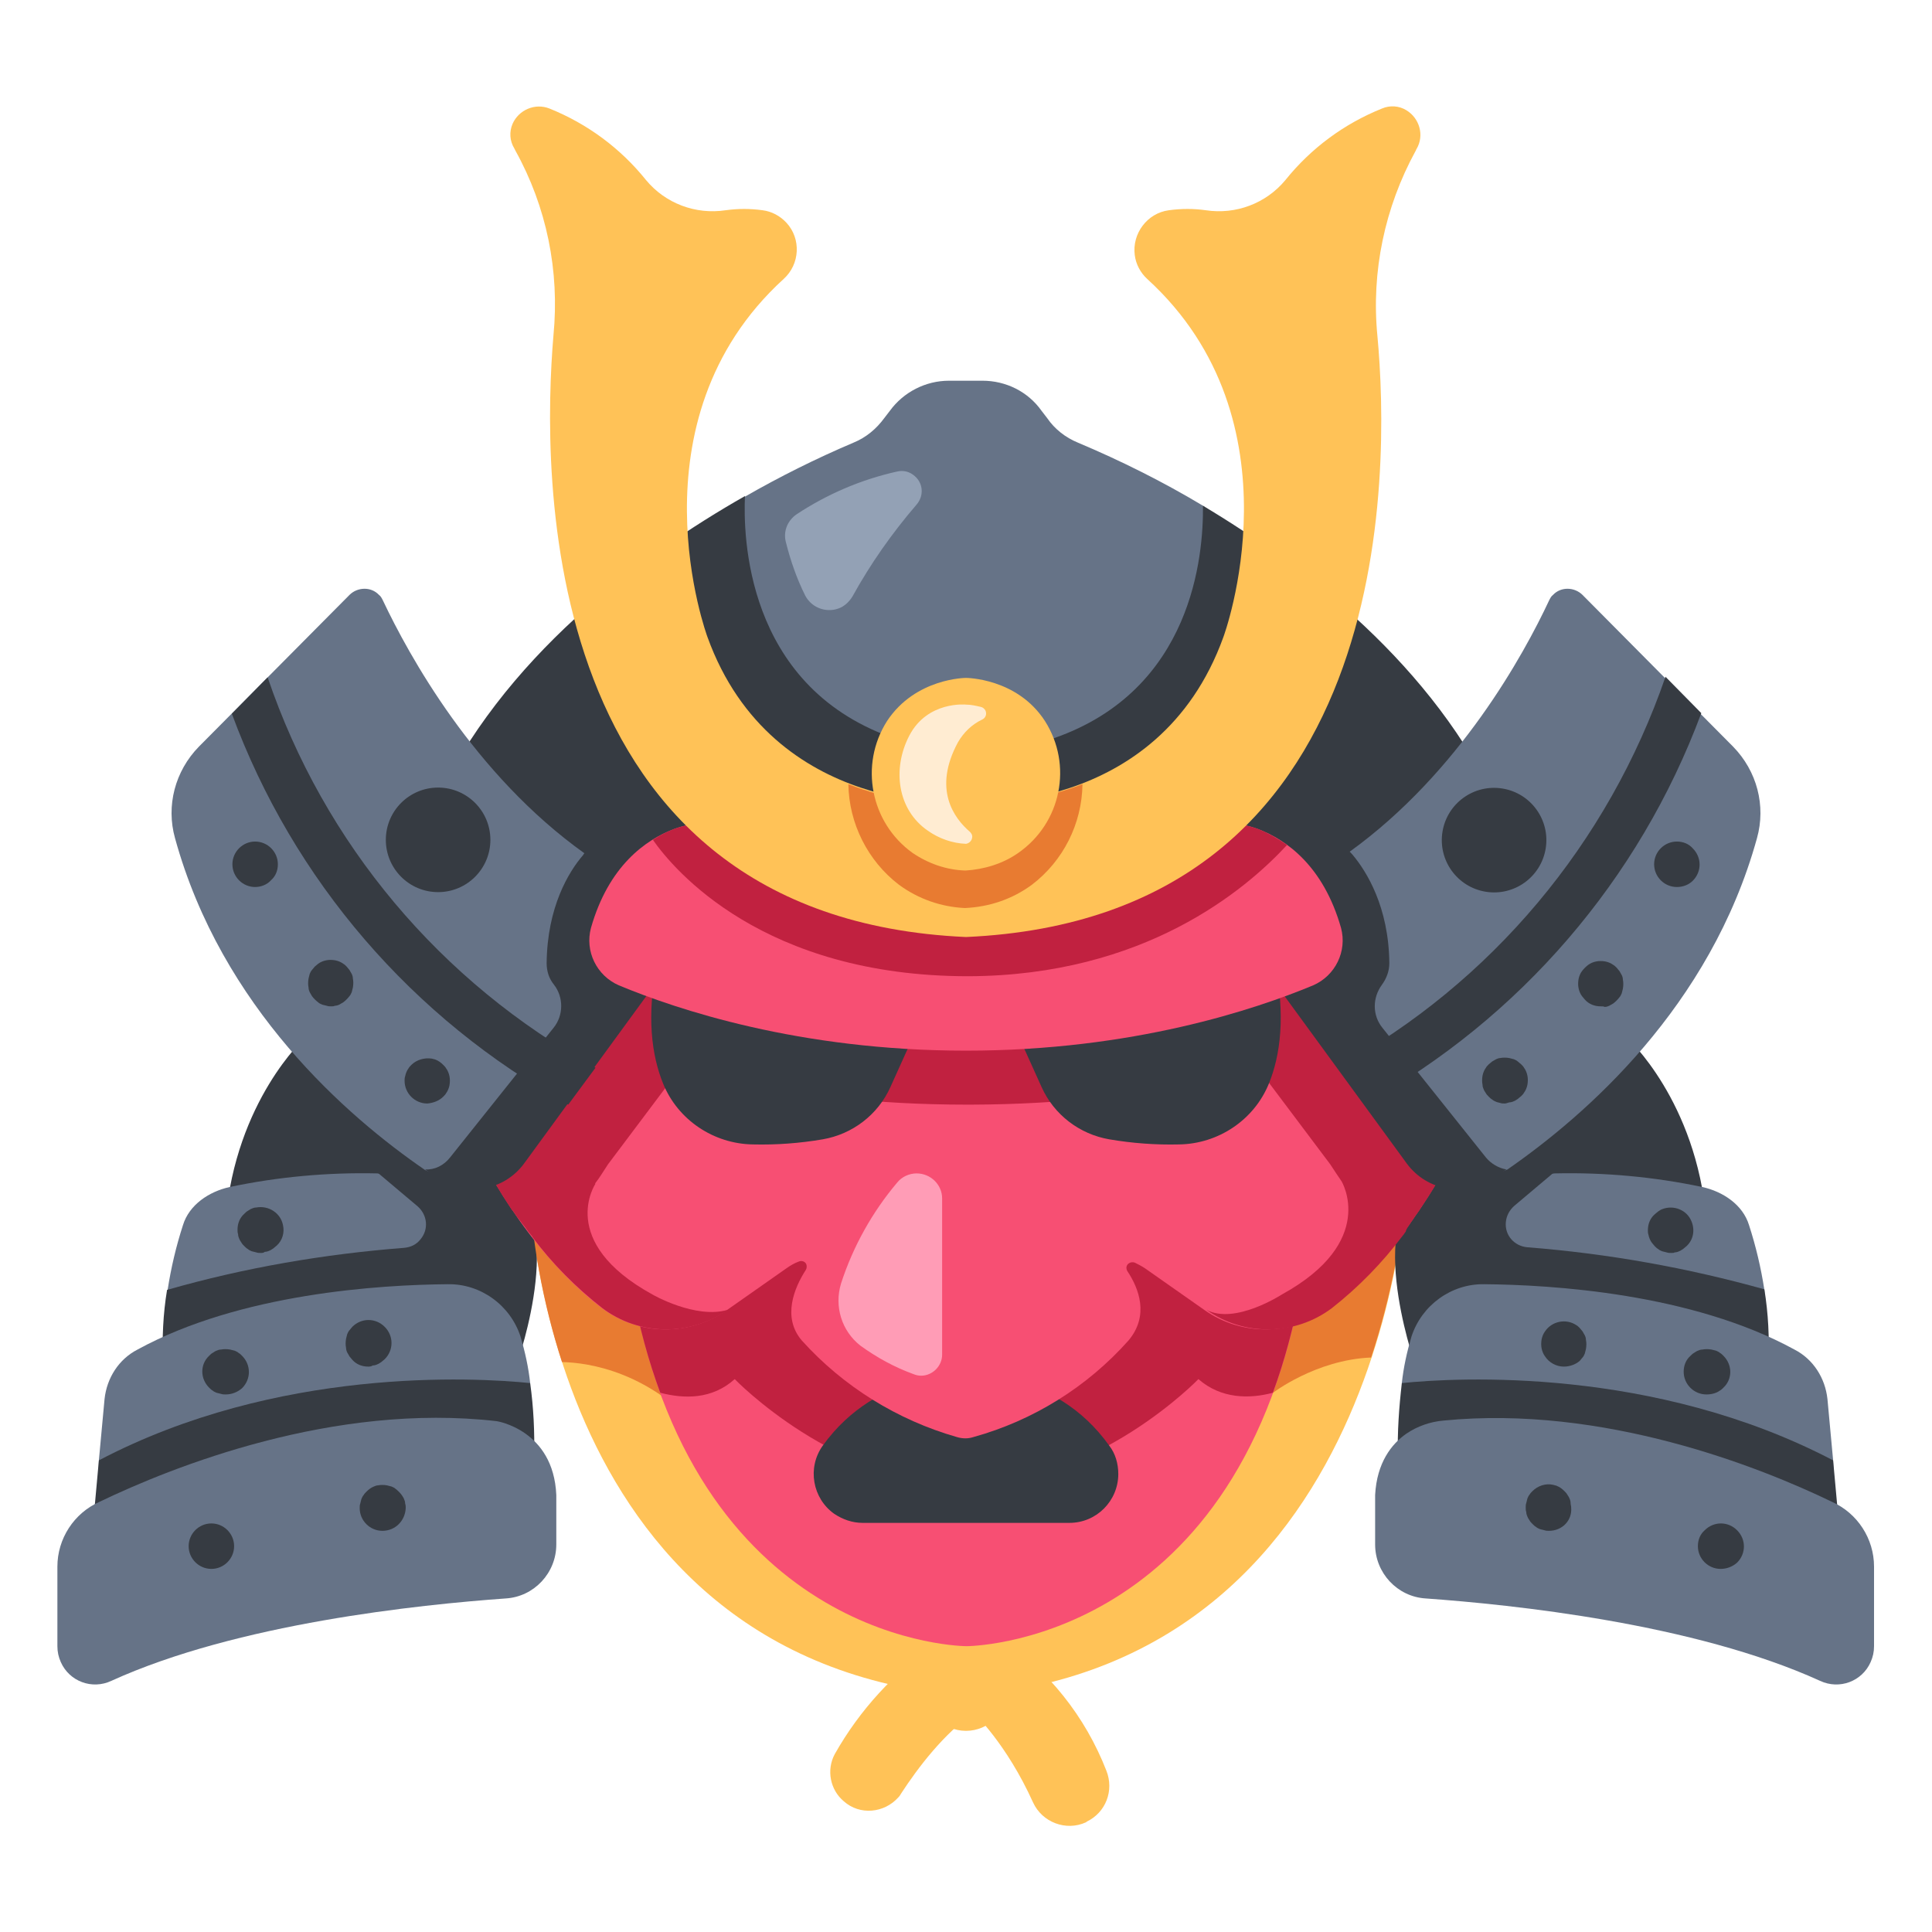
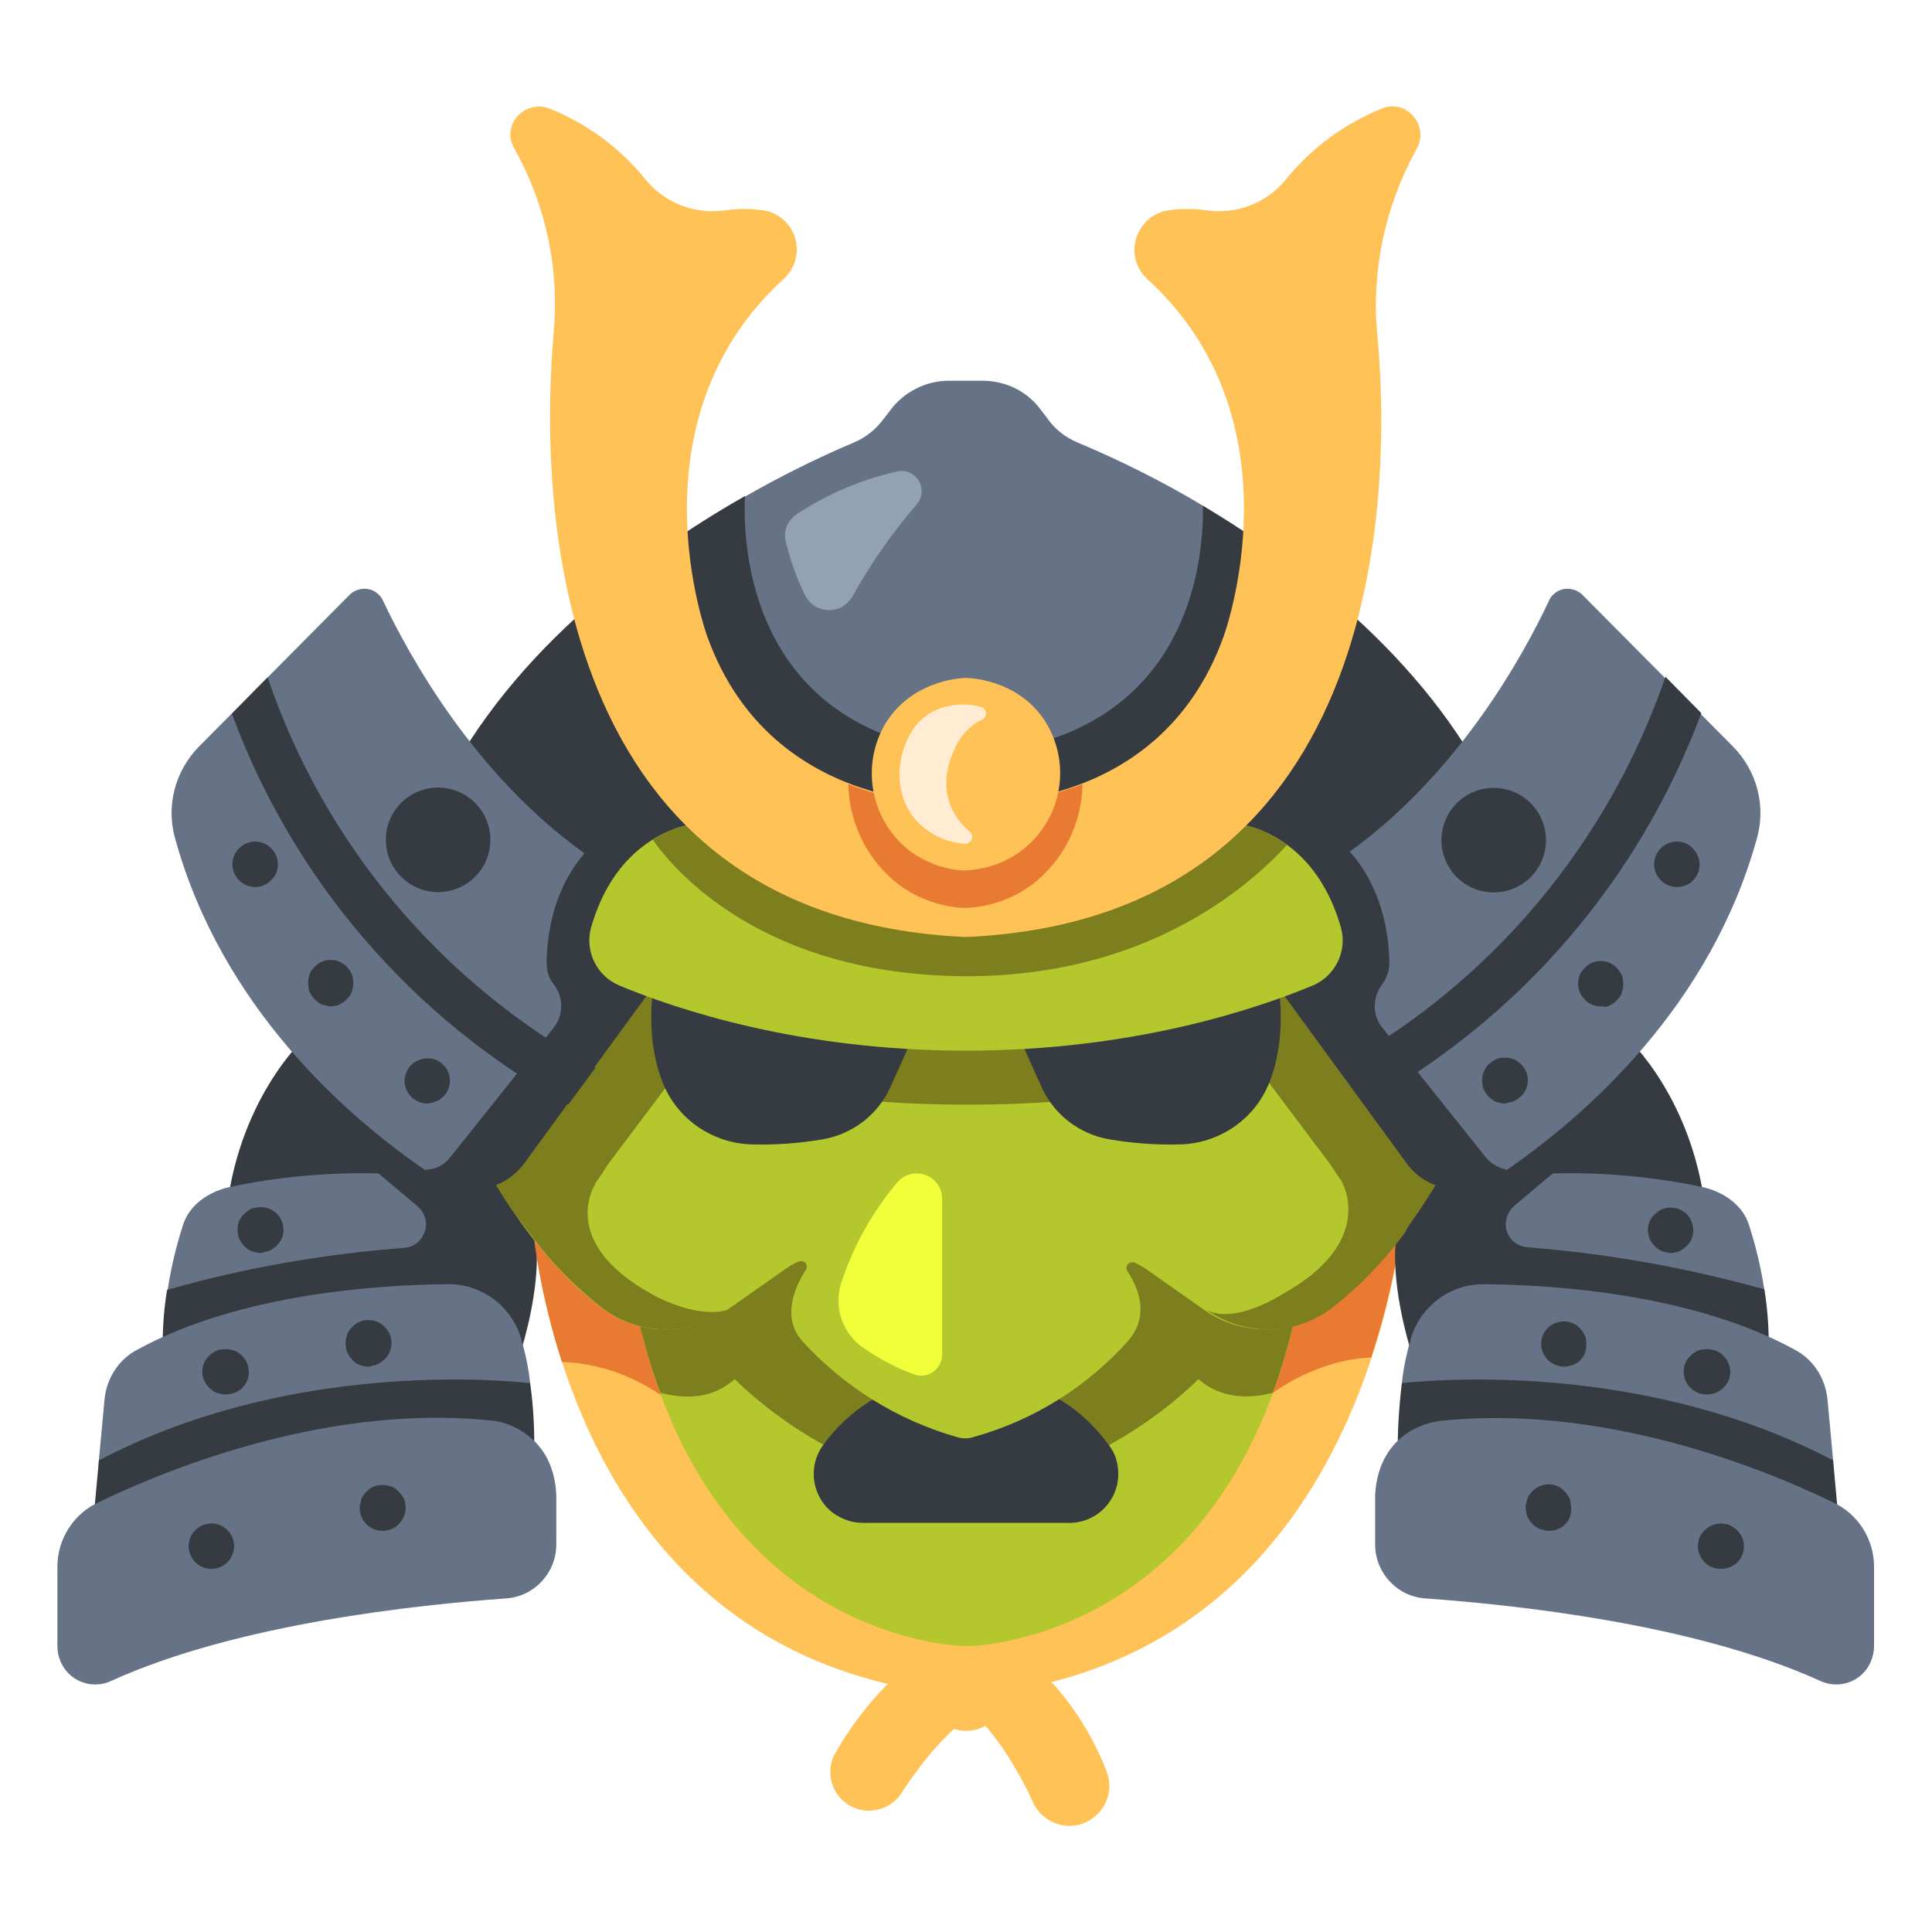
<svg xmlns="http://www.w3.org/2000/svg" version="1.1" id="icons" x="0px" y="0px" width="340px" height="340px" viewBox="0 0 340 340" style="enable-background:new 0 0 340 340;" xml:space="preserve">
  <style type="text/css">
	.st0{fill:#FFC257;}
	.st1{fill:#667387;}
	.st2{fill:#363B42;}
	.st3{fill:#E87B31;}
- 	.st4{fill:#F74F73;}
- 	.st5{fill:#C12140;}
+ 	.st4{fill:#B4C82D;}
+ 	.st5{fill:#7D7F1F;}
	.st6{fill:#FFECD2;}
	.st7{fill:#93A1B5;}
- 	.st8{fill:#FF9CB6;}
+ 	.st8{fill:#F1FF3B;}
</style>
  <path class="st0" d="M171.4,301.5c0,0,5.7,5.3,10.4,15.7c1.6,3.5,5.8,5.1,9.3,3.5c0,0,0.1,0,0.1-0.1l0,0c3.4-1.6,4.9-5.5,3.5-9  c-3.7-9.5-10.2-17.7-18.7-23.4L171.4,301.5z" />
  <path class="st0" d="M164.7,289.2c-7.3,5.1-13.4,11.7-17.8,19.5c-1.5,2.8-0.8,6.3,1.6,8.3l0,0c2.8,2.5,7.1,2.1,9.6-0.7  c0.2-0.2,0.4-0.5,0.5-0.7c3-4.6,7.5-10.5,12.8-14.2L164.7,289.2z" />
  <path class="st0" d="M234.6,208.3L170,277.7l-64.6-69.4L93,207.1c0,0,1,85.1,77,91.4c76-6.2,77.8-93.7,77.8-93.7L234.6,208.3z" />
  <path class="st0" d="M170,272.4L170,272.4c4,0,7.3,3.3,7.3,7.3v17.6c0,4-3.3,7.3-7.3,7.3l0,0c-4,0-7.3-3.3-7.3-7.3v-17.6  C162.7,275.7,166,272.4,170,272.4z" />
-   <path class="st1" d="M189.7,77.9c-2.2-0.9-4.1-2.4-5.4-4.3l-1-1.3c-2.4-3.4-6.3-5.3-10.4-5.3h-5.9c-4.1,0-8,2-10.4,5.3l-1,1.3  c-1.4,1.9-3.2,3.4-5.4,4.3c-6.6,2.8-13,6-19.1,9.5c0,0-41.4,29.5-53.4,55.9c0,0,20.3,32.9,92.3,32.9s92.9-33.4,92.9-33.4  C251.6,117.7,211.7,89,211.7,89C204.7,84.8,197.3,81.1,189.7,77.9z" />
+   <path class="st1" d="M189.7,77.9c-2.2-0.9-4.1-2.4-5.4-4.3l-1-1.3c-2.4-3.4-6.3-5.3-10.4-5.3H167c-4.1,0-8,2-10.4,5.3l-1,1.3  c-1.4,1.9-3.2,3.4-5.4,4.3c-6.6,2.8-13,6-19.1,9.5c0,0-41.4,29.5-53.4,55.9c0,0,20.3,32.9,92.3,32.9s92.9-33.4,92.9-33.4  C251.6,117.7,211.7,89,211.7,89C204.7,84.8,197.3,81.1,189.7,77.9z" />
  <path class="st2" d="M211.7,89c0.1,8.7-1.8,32.4-26.2,40.9c-9.3,3.2-19.5,3.2-28.8-0.2c-25.6-9.3-25.9-35.6-25.6-42.4  c-18.3,10.4-42.9,28.5-54.9,54.9c0,0,21.8,33.9,93.8,33.9s93.8-33.9,93.8-33.9C252.4,117.2,229.6,99.7,211.7,89z" />
  <path class="st2" d="M53.6,182.7c0,0-12.1,11-13.9,32h58.2C97.9,214.7,71.2,183,53.6,182.7z" />
  <path class="st1" d="M87.3,208.6l-20.9-2.1c-8.7-0.2-17.5,0.6-26,2.4c-3.6,0.8-7.1,3.1-8.2,6.7c-1.2,3.7-2.1,7.5-2.7,11.4  c0,0-0.3,8.4-0.1,12.8h60.5C89.9,239.8,100.2,213.1,87.3,208.6z" />
-   <path class="st2" d="M87.8,208c-7.1-1-14.2-1.5-21.3-1.6l7,5.9c1.7,1.5,2,4,0.5,5.8c-0.7,0.9-1.7,1.4-2.9,1.5  c-14.1,1.1-28.1,3.5-41.7,7.4c-0.7,4.2-0.9,8.6-0.7,12.8h62.3C91.1,239.8,100.6,212.5,87.8,208z" />
-   <path class="st1" d="M93.3,256.4l0-13c-0.3-2.8-0.9-5.5-1.7-8.2c-1.8-5.5-7-9.3-12.8-9.2c-11.9,0.1-36.5,1.6-54.6,11.5  c-3.3,1.7-5.4,5-5.8,8.7l-1,10.8l-0.2,11.2L93.3,256.4z" />
+   <path class="st2" d="M87.8,208c-7.1-1-14.2-1.5-21.3-1.6l7,5.9c1.7,1.5,2,4,0.5,5.8c-0.7,0.9-1.7,1.4-2.9,1.5  C57,220.7,43,223.1,29.4,227c-0.7,4.2-0.9,8.6-0.7,12.8H91C91.1,239.8,100.6,212.5,87.8,208z" />
+   <path class="st1" d="M93.3,256.4v-13c-0.3-2.8-0.9-5.5-1.7-8.2c-1.8-5.5-7-9.3-12.8-9.2c-11.9,0.1-36.5,1.6-54.6,11.5  c-3.3,1.7-5.4,5-5.8,8.7l-1,10.8l-0.2,11.2L93.3,256.4z" />
  <path class="st2" d="M93.3,243.4c-9.8-1-44.5-2.9-75.9,13.6l-1,11L94,256.3C94.1,252,93.9,247.7,93.3,243.4z" />
  <path class="st3" d="M223.9,245.2c0,0,7.6-5.9,17.4-6.3c3.6-11,5.8-22.4,6.4-34l-13.2,3.5L193,253h21.6L223.9,245.2z" />
  <path class="st3" d="M105.4,208.3L93,207.1c0.5,11.1,2.5,22.1,5.9,32.6c4.6,0.1,15.8,1.6,25.5,13.3H147L105.4,208.3z" />
  <path class="st1" d="M87.4,250.1c0,0,10,1.5,10.5,13v8.7c0,5-3.9,9.2-8.9,9.5c-15.3,1.1-47.2,4.4-69.4,14.5  c-3.4,1.6-7.4,0.1-8.9-3.3c-0.4-0.9-0.6-1.8-0.6-2.8v-14c0-4.9,2.9-9.4,7.4-11.4C30.4,258.1,58.7,246.8,87.4,250.1z" />
-   <path class="st4" d="M210,212.5H130l-18.6,15.1c11.8,62.1,58.7,62.1,58.7,62.1s46.9,0,58.7-62.1L210,212.5z" />
+   <path class="st4" d="M210,212.5h-80l-18.6,15.1c11.8,62.1,58.7,62.1,58.7,62.1s46.9,0,58.7-62.1L210,212.5z" />
  <path class="st5" d="M170,212.5h-40l-18.6,15.1c1.1,5.9,2.7,11.8,4.8,17.5c4.2,1.1,9.1,1.2,13.1-2.4c0,0,17.9,18.6,40.8,18.6  s40.8-18.6,40.8-18.6c4,3.5,9,3.5,13.1,2.4c2.1-5.7,3.6-11.5,4.8-17.5L210,212.5H170z" />
  <path class="st2" d="M195.2,254.4c-9.7-13.6-25.2-12.5-25.2-12.5s-15.5-1-25.2,12.5c-2.8,3.9-1.8,9.3,2,12c1.5,1,3.2,1.6,5,1.6h36.4  c4.8,0,8.6-3.9,8.6-8.6C196.8,257.6,196.3,255.8,195.2,254.4L195.2,254.4z" />
  <path class="st2" d="M286.4,182.7c0,0,12.1,11,13.9,32h-58.2C242.1,214.7,268.8,183,286.4,182.7z" />
  <path class="st1" d="M252.7,208.6l20.9-2.1c8.7-0.2,17.5,0.6,26,2.4c3.6,0.8,7.1,3.1,8.2,6.7c1.2,3.7,2.1,7.5,2.7,11.4  c0,0,0.5,8.4,0.2,12.8h-61.1C249.6,239.8,239.8,213.1,252.7,208.6z" />
  <path class="st2" d="M310.5,226.9c-13.6-3.8-27.6-6.3-41.7-7.4c-2.3-0.2-4-2.1-3.8-4.4c0.1-1.1,0.6-2.1,1.5-2.9l7-5.9  c-7.1,0.1-14.3,0.6-21.3,1.6c-12.8,4.5-3.3,31.8-3.3,31.8h62.3C311.4,235.5,311.2,231.2,310.5,226.9z" />
-   <path class="st1" d="M246.7,256.4l0-13c0.3-2.8,0.9-5.5,1.7-8.2c1.8-5.5,7-9.3,12.8-9.2c11.9,0.1,36.5,1.6,54.6,11.5  c3.3,1.7,5.4,5,5.8,8.7l1,10.8l0.3,10.9L246.7,256.4z" />
+   <path class="st1" d="M246.7,256.4v-13c0.3-2.8,0.9-5.5,1.7-8.2c1.8-5.5,7-9.3,12.8-9.2c11.9,0.1,36.5,1.6,54.6,11.5  c3.3,1.7,5.4,5,5.8,8.7l1,10.8l0.3,10.9L246.7,256.4z" />
  <path class="st2" d="M322.6,257c-31.5-16.5-66.1-14.6-75.9-13.6c-0.5,4.3-0.8,8.6-0.7,12.9l77.6,11.7L322.6,257z" />
  <path class="st4" d="M230.5,167.4l-60.5,8.8l-60.5-8.8l-25.4,35.2c0,0,8,17.1,21.8,27.6c6.5,4.9,15.4,5,22.1,0.3l10.4-7.3  c0.7-0.5,1.4-0.9,2.2-1.2c0.5-0.2,1.1,0,1.3,0.5c0.1,0.3,0.1,0.7-0.1,1c-2,3.1-4.2,8.3-0.7,12.4c7.3,8.1,16.8,14,27.3,17  c1,0.3,2,0.3,2.9,0c10.5-2.9,20-8.8,27.3-17c3.7-4.4,1.8-9.2-0.2-12.2c-0.3-0.5-0.2-1.1,0.3-1.4c0.3-0.2,0.7-0.2,1-0.1  c0.6,0.3,1.2,0.6,1.8,1l10.4,7.3c6.6,4.7,15.6,4.6,22.1-0.3c13.8-10.4,21.8-27.6,21.8-27.6L230.5,167.4z" />
-   <path class="st5" d="M248.2,215.3c0.1-0.2,0.3-0.4,0.4-0.6c0.4-0.6,0.8-1.2,1.2-1.7c0-0.1,0.1-0.1,0.1-0.2l0,0  c2.2-3.2,4.2-6.6,5.9-10.2l-25.3-35.2l-60.5,8.8l-60.5-8.8l-25.4,35.2c1.7,3.5,3.7,6.9,5.9,10.2l0,0c0,0.1,0.1,0.2,0.2,0.2  c0.4,0.6,0.8,1.2,1.3,1.8c0.1,0.1,0.2,0.2,0.3,0.4c0.4,0.5,0.8,1,1.2,1.6c0.2,0.2,0.3,0.4,0.5,0.6c0.1,0.1,0.2,0.2,0.2,0.3h0  c3.5,4.7,7.7,8.9,12.3,12.5c6.5,4.9,15.4,5,22.1,0.3c-5.7,1.7-13.3-2.7-13.3-2.7c-16.9-9.3-10-19.5-10-19.5l-0.1,0  c0.8-1,1.5-2.2,2.3-3.4l13.3-17.7c0,0,16.3,7.2,50,7.2l0,0h0.5l0,0c33.6-0.1,50-7.2,50-7.2l13.3,17.7c0.7,1.1,1.4,2.1,2,3h0  c0,0,6.4,10.6-10.5,19.9c0,0-8.3,5.4-13.3,2.7c6.6,4.7,15.6,4.6,22.1-0.3c4.7-3.7,8.9-8,12.5-12.8l0,0c0,0,0.1-0.1,0.1-0.1  c0.1-0.2,0.3-0.4,0.4-0.6C247.5,216.2,247.9,215.8,248.2,215.3z" />
-   <path class="st2" d="M224.3,169.1c2,9.7,1,16.7-1,21.6c-2.6,6.4-8.9,10.6-15.8,10.7c-4.1,0.1-8.2-0.2-12.3-0.9  c-5.2-0.9-9.7-4.3-11.9-9.2l-5.1-11.3l0.2-5.1l45.8-6.6V169.1z" />
+   <path class="st5" d="M248.2,215.3c0.1-0.2,0.3-0.4,0.4-0.6c0.4-0.6,0.8-1.2,1.2-1.7c0-0.1,0.1-0.1,0.1-0.2l0,0  c2.2-3.2,4.2-6.6,5.9-10.2l-25.3-35.2l-60.5,8.8l-60.5-8.8l-25.4,35.2c1.7,3.5,3.7,6.9,5.9,10.2l0,0c0,0.1,0.1,0.2,0.2,0.2  c0.4,0.6,0.8,1.2,1.3,1.8c0.1,0.1,0.2,0.2,0.3,0.4c0.4,0.5,0.8,1,1.2,1.6c0.2,0.2,0.3,0.4,0.5,0.6c0.1,0.1,0.2,0.2,0.2,0.3l0,0  c3.5,4.7,7.7,8.9,12.3,12.5c6.5,4.9,15.4,5,22.1,0.3c-5.7,1.7-13.3-2.7-13.3-2.7c-16.9-9.3-10-19.5-10-19.5h-0.1  c0.8-1,1.5-2.2,2.3-3.4l13.3-17.7c0,0,16.3,7.2,50,7.2l0,0h0.5l0,0c33.6-0.1,50-7.2,50-7.2l13.3,17.7c0.7,1.1,1.4,2.1,2,3l0,0  c0,0,6.4,10.6-10.5,19.9c0,0-8.3,5.4-13.3,2.7c6.6,4.7,15.6,4.6,22.1-0.3c4.7-3.7,8.9-8,12.5-12.8l0,0l0.1-0.1  c0.1-0.2,0.3-0.4,0.4-0.6C247.5,216.2,247.9,215.8,248.2,215.3z" />
+   <path class="st2" d="M224.3,169.1c2,9.7,1,16.7-1,21.6c-2.6,6.4-8.9,10.6-15.8,10.7c-4.1,0.1-8.2-0.2-12.3-0.9  c-5.2-0.9-9.7-4.3-11.9-9.2l-5.1-11.3l0.2-5.1l45.8-6.6v0.8H224.3z" />
  <path class="st1" d="M272.6,105.7c-4.4,9.4-15.8,30.3-35.1,44.2c0,0-11.3,10-19.5,12.4l30.6,41.5c3.5,4.7,8.7,6.6,13.6,3.4  c1-0.5,2-1,3.1-1.4c13.7-9.5,35.7-28.6,43.9-58.3c1.6-5.7,0-11.8-4.2-16.1l-26.5-26.7c-1.4-1.4-3.8-1.5-5.2,0  C273,104.9,272.8,105.3,272.6,105.7z" />
-   <ellipse transform="matrix(0.1602 -0.9871 0.9871 0.1602 74.9238 383.6803)" class="st2" cx="262.9" cy="147.8" rx="9.2" ry="9.2" />
+   <ellipse transform="matrix(0.3162 -0.9487 0.9487 0.3162 39.5215 350.5326)" class="st2" cx="262.9" cy="147.8" rx="9.2" ry="9.2" />
  <path class="st1" d="M254,250c-2.3,0.2-4.6,1-6.5,2.3c-2.6,1.8-5.2,5.1-5.5,10.8v8.7c0,5,3.9,9.2,8.9,9.5  c15.3,1.1,47.2,4.4,69.4,14.5c3.4,1.6,7.4,0.1,8.9-3.3c0.4-0.9,0.6-1.8,0.6-2.8v-14c0-4.9-2.9-9.4-7.4-11.4  C309.8,258.2,282.2,247.2,254,250z" />
  <path class="st2" d="M115.7,169.1c-2,9.7-1,16.7,1,21.6c2.6,6.4,8.9,10.6,15.8,10.7c4.1,0.1,8.2-0.2,12.3-0.9  c5.2-0.9,9.7-4.3,11.9-9.2l5.1-11.3l-0.2-5.1l-45.8-6.6L115.7,169.1z" />
  <path class="st1" d="M67.4,105.7c4.5,9.5,16,30.6,35.5,44.5c0,0,11.4,9.4,19.4,11.8l-30.9,42.3c-3.5,4.7-9.2,5.9-14.1,2.7l-2.5-1.1  c-13.7-9.4-35.8-28.6-44-58.4c-1.6-5.7,0-11.8,4.2-16.1l26.5-26.7c1.4-1.4,3.8-1.5,5.2,0C67,104.9,67.2,105.3,67.4,105.7z" />
  <circle class="st2" cx="77.1" cy="147.8" r="9.2" />
  <path class="st2" d="M77.3,207.5c4.9,3.2,11.4,2,14.9-2.7l32.2-44.1c-7.7-2.3-15-5.9-21.5-10.6c-0.1,0.1-0.2,0.2-0.3,0.4  c-2.5,2.9-6.3,9.1-6.4,19c0,1.4,0.4,2.7,1.3,3.8c1.7,2.2,1.7,5.4-0.1,7.6l-18.2,22.8c-1.1,1.4-2.7,2.2-4.4,2.1  C75.7,206.4,76.5,207,77.3,207.5z" />
  <path class="st2" d="M261.5,203.7l-18.2-22.8c-1.8-2.2-1.8-5.3-0.1-7.6c0.8-1.1,1.3-2.4,1.3-3.8c-0.1-9.9-4-16.1-6.4-19  c-0.2-0.2-0.4-0.5-0.7-0.7c-6.6,4.9-14.1,8.5-22,10.9l32.2,44.1c3.5,4.7,10,5.9,14.9,2.7c0.8-0.5,1.7-1.1,2.6-1.7  C263.8,205.6,262.4,204.8,261.5,203.7z" />
  <path class="st4" d="M236,163.3c-3.1-10.9-9.6-15.5-14.6-17.4c-3.2-1.2-6.7-1.3-9.9-0.3l-41.5,13l-41.5-13c-3.2-1-6.7-0.9-9.9,0.3  c-5,1.9-11.5,6.5-14.6,17.4c-1.1,4.1,1,8.4,4.9,10.1c10.1,4.2,31.7,11.5,61.1,11.5s51-7.3,61.1-11.5  C235,171.7,237.1,167.4,236,163.3z" />
  <path class="st5" d="M226.5,148.7c-1.6-1.1-3.3-2.1-5.1-2.8c-3.2-1.2-6.7-1.3-9.9-0.3l-41.5,13l-41.5-13c-3.2-1-6.7-0.9-9.9,0.3  c-1.3,0.5-2.5,1.1-3.7,1.9c3.7,5.3,19.4,24,55.5,24C201.4,171.7,219.2,156.6,226.5,148.7z" />
-   <path class="st0" d="M243.2,19.1c-6.7,2.7-12.5,7-17,12.6c-3.4,4.1-8.7,6.1-14,5.3c-2.1-0.3-4.3-0.3-6.5,0c-3.8,0.5-6.5,4.1-6,7.9  c0.2,1.6,1,3.1,2.2,4.2c27.5,25.1,13.4,63,13.4,63c-11.5,31.9-45.4,29.2-45.4,29.2s-33.9,2.6-45.4-29.2c0,0-14.1-37.9,13.4-63  c2.9-2.6,3.1-7.1,0.5-9.9c-1.1-1.2-2.6-2-4.2-2.2c-2.2-0.3-4.3-0.3-6.5,0c-5.3,0.8-10.6-1.2-14-5.3c-4.5-5.6-10.3-9.9-17-12.6  c-2.5-1-5.4,0.2-6.5,2.7c-0.6,1.4-0.5,3,0.3,4.3l0.2,0.4c5.5,9.9,7.8,21.2,6.7,32.5C95.4,82.6,94,161.5,170,164.9  c76-3.4,74.6-82.2,72.4-105.8c-1.1-11.3,1.3-22.6,6.7-32.5c0.1-0.1,0.1-0.3,0.2-0.4c1.4-2.4,0.5-5.4-1.8-6.8  C246.2,18.6,244.6,18.5,243.2,19.1z" />
+   <path class="st0" d="M243.2,19.1c-6.7,2.7-12.5,7-17,12.6c-3.4,4.1-8.7,6.1-14,5.3c-2.1-0.3-4.3-0.3-6.5,0c-3.8,0.5-6.5,4.1-6,7.9  c0.2,1.6,1,3.1,2.2,4.2c27.5,25.1,13.4,63,13.4,63c-11.5,31.9-45.4,29.2-45.4,29.2s-33.9,2.6-45.4-29.2c0,0-14.1-37.9,13.4-63  c2.9-2.6,3.1-7.1,0.5-9.9c-1.1-1.2-2.6-2-4.2-2.2c-2.2-0.3-4.3-0.3-6.5,0c-5.3,0.8-10.6-1.2-14-5.3c-4.5-5.6-10.3-9.9-17-12.6  c-2.5-1-5.4,0.2-6.5,2.7c-0.6,1.4-0.5,3,0.3,4.3l0.2,0.4c5.5,9.9,7.8,21.2,6.7,32.5c-2,23.6-3.4,102.5,72.6,105.9  c76-3.4,74.6-82.2,72.4-105.8c-1.1-11.3,1.3-22.6,6.7-32.5c0.1-0.1,0.1-0.3,0.2-0.4c1.4-2.4,0.5-5.4-1.8-6.8  C246.2,18.6,244.6,18.5,243.2,19.1z" />
  <path class="st3" d="M181.6,155.7c5.5-4.2,8.8-10.7,8.9-17.7c-6.5,2.5-13.5,3.7-20.6,3.5c-7,0.3-14-0.9-20.6-3.5  c0.1,6.9,3.4,13.5,8.9,17.7c3.4,2.5,7.4,3.9,11.6,4.1C174.2,159.6,178.2,158.2,181.6,155.7z" />
  <path class="st2" d="M295.1,156.1c-2.2,0-4-1.8-4-4s1.8-4,4-4c1.1,0,2.1,0.4,2.8,1.2c1.6,1.6,1.6,4.1,0,5.7  C297.2,155.7,296.2,156.1,295.1,156.1z" />
-   <path class="st2" d="M281.7,177.1c-1.1,0-2.1-0.4-2.8-1.2c-0.2-0.2-0.3-0.4-0.5-0.6c-0.3-0.4-0.5-0.9-0.6-1.4c-0.1-0.5-0.1-1,0-1.6  c0.1-0.5,0.3-1,0.6-1.4c0.3-0.4,0.7-0.8,1.1-1.1c0.4-0.3,0.9-0.5,1.4-0.6c0.5-0.1,1-0.1,1.6,0c0.5,0.1,1,0.3,1.4,0.6  c0.2,0.1,0.4,0.3,0.6,0.5c0.2,0.2,0.3,0.4,0.5,0.6c0.1,0.2,0.3,0.5,0.4,0.7c0.1,0.2,0.2,0.5,0.2,0.8c0.1,0.5,0.1,1,0,1.6  c-0.1,0.3-0.1,0.5-0.2,0.8c-0.1,0.2-0.2,0.5-0.4,0.7c-0.3,0.4-0.7,0.8-1.1,1.1c-0.2,0.1-0.5,0.3-0.7,0.4c-0.2,0.1-0.5,0.2-0.8,0.2  C282.2,177.1,282,177.1,281.7,177.1z" />
-   <path class="st2" d="M264.8,194.2c-0.3,0-0.5,0-0.8-0.1c-0.3-0.1-0.5-0.1-0.7-0.2c-0.2-0.1-0.5-0.2-0.7-0.4  c-0.2-0.1-0.4-0.3-0.6-0.5c-0.2-0.2-0.4-0.4-0.5-0.6c-0.1-0.2-0.3-0.4-0.4-0.7c-0.1-0.2-0.2-0.5-0.2-0.8c-0.1-0.5-0.1-1,0-1.6  c0.1-0.5,0.3-1,0.6-1.4c0.1-0.2,0.3-0.4,0.5-0.6c0.2-0.2,0.4-0.3,0.6-0.5c0.2-0.1,0.5-0.3,0.7-0.4c0.2-0.1,0.5-0.2,0.7-0.2  c0.5-0.1,1.1-0.1,1.6,0c0.3,0.1,0.5,0.1,0.8,0.2c0.2,0.1,0.5,0.2,0.7,0.4c0.2,0.2,0.4,0.3,0.6,0.5c0.2,0.2,0.4,0.4,0.5,0.6  c0.3,0.4,0.5,0.9,0.6,1.4c0.1,0.5,0.1,1,0,1.6c-0.1,0.5-0.3,1-0.6,1.4c-0.1,0.2-0.3,0.4-0.5,0.6c-0.2,0.2-0.4,0.3-0.6,0.5  c-0.2,0.1-0.4,0.3-0.7,0.4c-0.2,0.1-0.5,0.2-0.8,0.2C265.3,194.1,265,194.2,264.8,194.2z" />
-   <path class="st2" d="M294.1,220.5c-0.3,0-0.5,0-0.8-0.1c-0.3-0.1-0.5-0.1-0.8-0.2c-0.2-0.1-0.5-0.2-0.7-0.4  c-0.2-0.1-0.4-0.3-0.6-0.5c-0.2-0.2-0.3-0.4-0.5-0.6c-0.3-0.4-0.5-0.9-0.6-1.4c-0.1-0.3-0.1-0.5-0.1-0.8c0-1.1,0.4-2.1,1.2-2.8  c0.2-0.2,0.4-0.3,0.6-0.5c0.2-0.1,0.4-0.3,0.7-0.4c2-0.8,4.4,0.1,5.2,2.2c0.6,1.5,0.3,3.2-0.9,4.3c-0.2,0.2-0.4,0.3-0.6,0.5  c-0.2,0.1-0.4,0.3-0.7,0.4c-0.2,0.1-0.5,0.2-0.8,0.2C294.6,220.5,294.4,220.5,294.1,220.5z" />
-   <path class="st2" d="M300.3,245.4c-2.2,0-4-1.8-4-4c0-1.1,0.4-2.1,1.2-2.8c0.2-0.2,0.4-0.4,0.6-0.5c0.2-0.1,0.4-0.3,0.7-0.4  c0.2-0.1,0.5-0.2,0.8-0.2c0.5-0.1,1-0.1,1.6,0c0.3,0.1,0.5,0.1,0.8,0.2c0.2,0.1,0.5,0.2,0.7,0.4c0.2,0.1,0.4,0.3,0.6,0.5  c1.6,1.6,1.6,4.1,0,5.6c-0.2,0.2-0.4,0.4-0.6,0.5c-0.4,0.3-0.9,0.5-1.4,0.6C300.8,245.4,300.5,245.4,300.3,245.4z" />
-   <path class="st2" d="M275.2,240.5c-1.3,0-2.6-0.7-3.3-1.8c-0.3-0.4-0.5-0.9-0.6-1.4c-0.1-0.5-0.1-1,0-1.6c0.1-0.5,0.3-1,0.6-1.4  c1.2-1.8,3.7-2.3,5.5-1.1c0.2,0.1,0.4,0.3,0.6,0.5c0.2,0.2,0.3,0.4,0.5,0.6c0.1,0.2,0.3,0.5,0.4,0.7c0.1,0.2,0.2,0.5,0.2,0.8  c0.1,0.5,0.1,1,0,1.6c-0.1,0.3-0.1,0.5-0.2,0.8c-0.1,0.2-0.2,0.5-0.4,0.7c-0.2,0.2-0.3,0.4-0.5,0.6  C277.3,240.1,276.3,240.5,275.2,240.5z" />
-   <path class="st2" d="M272.6,269.4c-0.3,0-0.5,0-0.8-0.1c-0.3-0.1-0.5-0.1-0.8-0.2c-0.2-0.1-0.5-0.2-0.7-0.4  c-0.2-0.1-0.4-0.3-0.6-0.5c-0.2-0.2-0.4-0.4-0.5-0.6c-0.1-0.2-0.3-0.4-0.4-0.7c-0.1-0.2-0.2-0.5-0.2-0.8c-0.1-0.3-0.1-0.5-0.1-0.8  c0-0.3,0-0.5,0.1-0.8c0.1-0.3,0.1-0.5,0.2-0.8c0.1-0.2,0.2-0.5,0.4-0.7c0.1-0.2,0.3-0.4,0.5-0.6c0.9-0.9,2.3-1.4,3.6-1.1  c0.3,0.1,0.5,0.1,0.7,0.2c0.5,0.2,0.9,0.5,1.3,0.9c0.2,0.2,0.4,0.4,0.5,0.6c0.1,0.2,0.3,0.4,0.4,0.7c0.1,0.2,0.2,0.5,0.2,0.8  c0,0.3,0.1,0.5,0.1,0.8C276.7,267.6,274.9,269.4,272.6,269.4C272.7,269.4,272.7,269.4,272.6,269.4L272.6,269.4z" />
-   <path class="st2" d="M302.8,276.1c-2.2,0-4-1.8-4-4c0-1.1,0.4-2.1,1.2-2.8c1.6-1.6,4.1-1.6,5.7,0c1.6,1.6,1.6,4.1,0,5.7  C304.9,275.7,303.9,276.1,302.8,276.1z" />
-   <path class="st2" d="M45.9,220.5c-0.3,0-0.5,0-0.8-0.1c-0.3-0.1-0.5-0.1-0.8-0.2c-0.2-0.1-0.5-0.2-0.7-0.4c-0.2-0.1-0.4-0.3-0.6-0.5  c-0.2-0.2-0.4-0.4-0.5-0.6c-0.1-0.2-0.3-0.4-0.4-0.7c-0.1-0.2-0.2-0.5-0.2-0.8c-0.1-0.3-0.1-0.5-0.1-0.8c0-1.1,0.4-2.1,1.2-2.8  c0.2-0.2,0.4-0.4,0.6-0.5c0.2-0.1,0.4-0.3,0.7-0.4c0.2-0.1,0.5-0.2,0.8-0.2c2.2-0.4,4.3,1,4.7,3.1c0.3,1.3-0.1,2.7-1.1,3.6  c-0.2,0.2-0.4,0.3-0.6,0.5c-0.2,0.1-0.4,0.3-0.7,0.4c-0.2,0.1-0.5,0.2-0.8,0.2C46.4,220.5,46.1,220.5,45.9,220.5z" />
-   <path class="st2" d="M39.7,245.4c-0.3,0-0.5,0-0.8-0.1c-0.3-0.1-0.5-0.1-0.8-0.2c-0.2-0.1-0.5-0.2-0.7-0.4c-0.2-0.1-0.4-0.3-0.6-0.5  c-1.6-1.6-1.6-4.1,0-5.6c0.2-0.2,0.4-0.4,0.6-0.5c0.2-0.1,0.4-0.3,0.7-0.4c0.2-0.1,0.5-0.2,0.8-0.2c0.5-0.1,1-0.1,1.6,0  c0.3,0.1,0.5,0.1,0.8,0.2c0.2,0.1,0.5,0.2,0.7,0.4c0.2,0.1,0.4,0.3,0.6,0.5c1.6,1.6,1.6,4.1,0,5.7C41.8,245,40.8,245.4,39.7,245.4  L39.7,245.4z" />
-   <path class="st2" d="M64.8,240.5c-1.1,0-2.1-0.4-2.8-1.2c-0.2-0.2-0.3-0.4-0.5-0.6c-0.1-0.2-0.3-0.5-0.4-0.7  c-0.1-0.2-0.2-0.5-0.2-0.8c-0.1-0.5-0.1-1,0-1.6c0.1-0.3,0.1-0.5,0.2-0.8c0.1-0.2,0.2-0.5,0.4-0.7c0.2-0.2,0.3-0.4,0.5-0.6  c1.6-1.6,4.1-1.6,5.7,0s1.6,4.1,0,5.7c-0.2,0.2-0.4,0.3-0.6,0.5c-0.2,0.1-0.4,0.3-0.7,0.4c-0.2,0.1-0.5,0.2-0.8,0.2  C65.3,240.5,65,240.5,64.8,240.5z" />
-   <path class="st2" d="M67.3,269.4c-2.2,0-4-1.8-4-4c0,0,0,0,0,0c0-0.3,0-0.5,0.1-0.8c0.1-0.3,0.1-0.5,0.2-0.8  c0.1-0.2,0.2-0.5,0.4-0.7c0.1-0.2,0.3-0.4,0.5-0.6c0.4-0.4,0.8-0.7,1.3-0.9c0.2-0.1,0.5-0.2,0.7-0.2c0.5-0.1,1.1-0.1,1.6,0  c0.3,0.1,0.5,0.1,0.8,0.2c0.2,0.1,0.5,0.2,0.7,0.4c0.4,0.3,0.8,0.7,1.1,1.1c0.1,0.2,0.3,0.4,0.4,0.7c0.1,0.2,0.2,0.5,0.2,0.8  c0.1,0.3,0.1,0.5,0.1,0.8C71.3,267.6,69.6,269.4,67.3,269.4z" />
-   <path class="st2" d="M37.2,276.1c-2.2,0-4-1.8-4-4c0-2.2,1.8-4,4-4s4,1.8,4,4C41.2,274.3,39.4,276.1,37.2,276.1  C37.2,276.1,37.2,276.1,37.2,276.1z" />
-   <path class="st2" d="M44.9,156.1c-2.2,0-4-1.8-4-4c0-2.2,1.8-4,4-4c2.2,0,4,1.8,4,4c0,1.1-0.4,2.1-1.2,2.8  C47,155.7,45.9,156.1,44.9,156.1z" />
-   <path class="st2" d="M58.3,177.1c-0.3,0-0.5,0-0.8-0.1c-0.3-0.1-0.5-0.1-0.8-0.2c-0.2-0.1-0.5-0.2-0.7-0.4c-0.4-0.3-0.8-0.7-1.1-1.1  c-0.1-0.2-0.3-0.5-0.4-0.7c-0.1-0.2-0.2-0.5-0.2-0.8c-0.1-0.5-0.1-1,0-1.6c0.1-0.3,0.1-0.5,0.2-0.8c0.1-0.2,0.2-0.5,0.4-0.7  c0.2-0.2,0.3-0.4,0.5-0.6c0.2-0.2,0.4-0.3,0.6-0.5c0.4-0.3,0.9-0.5,1.4-0.6c0.5-0.1,1-0.1,1.6,0c0.5,0.1,1,0.3,1.4,0.6  c0.2,0.1,0.4,0.3,0.6,0.5c0.2,0.2,0.3,0.4,0.5,0.6c0.1,0.2,0.3,0.5,0.4,0.7c0.1,0.2,0.2,0.5,0.2,0.8c0.1,0.5,0.1,1,0,1.6  c-0.1,0.3-0.1,0.5-0.2,0.8c-0.1,0.2-0.2,0.5-0.4,0.7c-0.3,0.4-0.7,0.8-1.1,1.1c-0.2,0.1-0.5,0.3-0.7,0.4c-0.2,0.1-0.5,0.2-0.8,0.2  C58.8,177.1,58.5,177.1,58.3,177.1z" />
-   <path class="st2" d="M75.2,194.2c-2.2,0-4-1.8-4-4l0,0c0-0.3,0-0.5,0.1-0.8c0.1-0.5,0.3-1,0.6-1.4c0.1-0.2,0.3-0.4,0.5-0.6  c0.9-0.9,2.3-1.3,3.6-1.1c0.3,0.1,0.5,0.1,0.7,0.2c0.5,0.2,0.9,0.5,1.3,0.9c0.2,0.2,0.4,0.4,0.5,0.6c0.3,0.4,0.5,0.9,0.6,1.4  c0.1,0.5,0.1,1,0,1.6c-0.1,0.5-0.3,1-0.6,1.4c-0.1,0.2-0.3,0.4-0.5,0.6C77.3,193.7,76.3,194.1,75.2,194.2z" />
+   <path class="st2" d="M281.7,177.1c-1.1,0-2.1-0.4-2.8-1.2c-0.2-0.2-0.3-0.4-0.5-0.6c-0.3-0.4-0.5-0.9-0.6-1.4s-0.1-1,0-1.6  c0.1-0.5,0.3-1,0.6-1.4c0.3-0.4,0.7-0.8,1.1-1.1s0.9-0.5,1.4-0.6s1-0.1,1.6,0c0.5,0.1,1,0.3,1.4,0.6c0.2,0.1,0.4,0.3,0.6,0.5  s0.3,0.4,0.5,0.6c0.1,0.2,0.3,0.5,0.4,0.7s0.2,0.5,0.2,0.8c0.1,0.5,0.1,1,0,1.6c-0.1,0.3-0.1,0.5-0.2,0.8c-0.1,0.2-0.2,0.5-0.4,0.7  c-0.3,0.4-0.7,0.8-1.1,1.1c-0.2,0.1-0.5,0.3-0.7,0.4c-0.2,0.1-0.5,0.2-0.8,0.2C282.2,177.1,282,177.1,281.7,177.1z" />
+   <path class="st2" d="M264.8,194.2c-0.3,0-0.5,0-0.8-0.1s-0.5-0.1-0.7-0.2c-0.2-0.1-0.5-0.2-0.7-0.4c-0.2-0.1-0.4-0.3-0.6-0.5  s-0.4-0.4-0.5-0.6c-0.1-0.2-0.3-0.4-0.4-0.7c-0.1-0.2-0.2-0.5-0.2-0.8c-0.1-0.5-0.1-1,0-1.6c0.1-0.5,0.3-1,0.6-1.4  c0.1-0.2,0.3-0.4,0.5-0.6c0.2-0.2,0.4-0.3,0.6-0.5c0.2-0.1,0.5-0.3,0.7-0.4c0.2-0.1,0.5-0.2,0.7-0.2c0.5-0.1,1.1-0.1,1.6,0  c0.3,0.1,0.5,0.1,0.8,0.2c0.2,0.1,0.5,0.2,0.7,0.4s0.4,0.3,0.6,0.5s0.4,0.4,0.5,0.6c0.3,0.4,0.5,0.9,0.6,1.4s0.1,1,0,1.6  c-0.1,0.5-0.3,1-0.6,1.4c-0.1,0.2-0.3,0.4-0.5,0.6c-0.2,0.2-0.4,0.3-0.6,0.5c-0.2,0.1-0.4,0.3-0.7,0.4c-0.2,0.1-0.5,0.2-0.8,0.2  C265.3,194.1,265,194.2,264.8,194.2z" />
+   <path class="st2" d="M294.1,220.5c-0.3,0-0.5,0-0.8-0.1s-0.5-0.1-0.8-0.2c-0.2-0.1-0.5-0.2-0.7-0.4c-0.2-0.1-0.4-0.3-0.6-0.5  s-0.3-0.4-0.5-0.6c-0.3-0.4-0.5-0.9-0.6-1.4c-0.1-0.3-0.1-0.5-0.1-0.8c0-1.1,0.4-2.1,1.2-2.8c0.2-0.2,0.4-0.3,0.6-0.5  c0.2-0.1,0.4-0.3,0.7-0.4c2-0.8,4.4,0.1,5.2,2.2c0.6,1.5,0.3,3.2-0.9,4.3c-0.2,0.2-0.4,0.3-0.6,0.5c-0.2,0.1-0.4,0.3-0.7,0.4  c-0.2,0.1-0.5,0.2-0.8,0.2C294.6,220.5,294.4,220.5,294.1,220.5z" />
+   <path class="st2" d="M300.3,245.4c-2.2,0-4-1.8-4-4c0-1.1,0.4-2.1,1.2-2.8c0.2-0.2,0.4-0.4,0.6-0.5s0.4-0.3,0.7-0.4  c0.2-0.1,0.5-0.2,0.8-0.2c0.5-0.1,1-0.1,1.6,0c0.3,0.1,0.5,0.1,0.8,0.2c0.2,0.1,0.5,0.2,0.7,0.4c0.2,0.1,0.4,0.3,0.6,0.5  c1.6,1.6,1.6,4.1,0,5.6c-0.2,0.2-0.4,0.4-0.6,0.5c-0.4,0.3-0.9,0.5-1.4,0.6C300.8,245.4,300.5,245.4,300.3,245.4z" />
+   <path class="st2" d="M275.2,240.5c-1.3,0-2.6-0.7-3.3-1.8c-0.3-0.4-0.5-0.9-0.6-1.4s-0.1-1,0-1.6c0.1-0.5,0.3-1,0.6-1.4  c1.2-1.8,3.7-2.3,5.5-1.1c0.2,0.1,0.4,0.3,0.6,0.5s0.3,0.4,0.5,0.6c0.1,0.2,0.3,0.5,0.4,0.7s0.2,0.5,0.2,0.8c0.1,0.5,0.1,1,0,1.6  c-0.1,0.3-0.1,0.5-0.2,0.8c-0.1,0.2-0.2,0.5-0.4,0.7c-0.2,0.2-0.3,0.4-0.5,0.6C277.3,240.1,276.3,240.5,275.2,240.5z" />
+   <path class="st2" d="M272.6,269.4c-0.3,0-0.5,0-0.8-0.1s-0.5-0.1-0.8-0.2c-0.2-0.1-0.5-0.2-0.7-0.4c-0.2-0.1-0.4-0.3-0.6-0.5  s-0.4-0.4-0.5-0.6s-0.3-0.4-0.4-0.7c-0.1-0.2-0.2-0.5-0.2-0.8c-0.1-0.3-0.1-0.5-0.1-0.8s0-0.5,0.1-0.8s0.1-0.5,0.2-0.8  c0.1-0.2,0.2-0.5,0.4-0.7c0.1-0.2,0.3-0.4,0.5-0.6c0.9-0.9,2.3-1.4,3.6-1.1c0.3,0.1,0.5,0.1,0.7,0.2c0.5,0.2,0.9,0.5,1.3,0.9  c0.2,0.2,0.4,0.4,0.5,0.6s0.3,0.4,0.4,0.7c0.1,0.2,0.2,0.5,0.2,0.8s0.1,0.5,0.1,0.8C276.7,267.6,274.9,269.4,272.6,269.4  C272.7,269.4,272.7,269.4,272.6,269.4L272.6,269.4z" />
+   <path class="st2" d="M302.8,276.1c-2.2,0-4-1.8-4-4c0-1.1,0.4-2.1,1.2-2.8c1.6-1.6,4.1-1.6,5.7,0s1.6,4.1,0,5.7  C304.9,275.7,303.9,276.1,302.8,276.1z" />
+   <path class="st2" d="M45.9,220.5c-0.3,0-0.5,0-0.8-0.1s-0.5-0.1-0.8-0.2c-0.2-0.1-0.5-0.2-0.7-0.4c-0.2-0.1-0.4-0.3-0.6-0.5  c-0.2-0.2-0.4-0.4-0.5-0.6c-0.1-0.2-0.3-0.4-0.4-0.7c-0.1-0.2-0.2-0.5-0.2-0.8c-0.1-0.3-0.1-0.5-0.1-0.8c0-1.1,0.4-2.1,1.2-2.8  c0.2-0.2,0.4-0.4,0.6-0.5c0.2-0.1,0.4-0.3,0.7-0.4c0.2-0.1,0.5-0.2,0.8-0.2c2.2-0.4,4.3,1,4.7,3.1c0.3,1.3-0.1,2.7-1.1,3.6  c-0.2,0.2-0.4,0.3-0.6,0.5c-0.2,0.1-0.4,0.3-0.7,0.4c-0.2,0.1-0.5,0.2-0.8,0.2C46.4,220.5,46.1,220.5,45.9,220.5z" />
+   <path class="st2" d="M39.7,245.4c-0.3,0-0.5,0-0.8-0.1s-0.5-0.1-0.8-0.2c-0.2-0.1-0.5-0.2-0.7-0.4c-0.2-0.1-0.4-0.3-0.6-0.5  c-1.6-1.6-1.6-4.1,0-5.6c0.2-0.2,0.4-0.4,0.6-0.5c0.2-0.1,0.4-0.3,0.7-0.4c0.2-0.1,0.5-0.2,0.8-0.2c0.5-0.1,1-0.1,1.6,0  c0.3,0.1,0.5,0.1,0.8,0.2c0.2,0.1,0.5,0.2,0.7,0.4c0.2,0.1,0.4,0.3,0.6,0.5c1.6,1.6,1.6,4.1,0,5.7C41.8,245,40.8,245.4,39.7,245.4  L39.7,245.4z" />
+   <path class="st2" d="M64.8,240.5c-1.1,0-2.1-0.4-2.8-1.2c-0.2-0.2-0.3-0.4-0.5-0.6c-0.1-0.2-0.3-0.5-0.4-0.7  c-0.1-0.2-0.2-0.5-0.2-0.8c-0.1-0.5-0.1-1,0-1.6c0.1-0.3,0.1-0.5,0.2-0.8c0.1-0.2,0.2-0.5,0.4-0.7s0.3-0.4,0.5-0.6  c1.6-1.6,4.1-1.6,5.7,0s1.6,4.1,0,5.7c-0.2,0.2-0.4,0.3-0.6,0.5c-0.2,0.1-0.4,0.3-0.7,0.4c-0.2,0.1-0.5,0.2-0.8,0.2  C65.3,240.5,65,240.5,64.8,240.5z" />
+   <path class="st2" d="M67.3,269.4c-2.2,0-4-1.8-4-4l0,0c0-0.3,0-0.5,0.1-0.8s0.1-0.5,0.2-0.8c0.1-0.2,0.2-0.5,0.4-0.7  c0.1-0.2,0.3-0.4,0.5-0.6c0.4-0.4,0.8-0.7,1.3-0.9c0.2-0.1,0.5-0.2,0.7-0.2c0.5-0.1,1.1-0.1,1.6,0c0.3,0.1,0.5,0.1,0.8,0.2  c0.2,0.1,0.5,0.2,0.7,0.4c0.4,0.3,0.8,0.7,1.1,1.1c0.1,0.2,0.3,0.4,0.4,0.7c0.1,0.2,0.2,0.5,0.2,0.8c0.1,0.3,0.1,0.5,0.1,0.8  C71.3,267.6,69.6,269.4,67.3,269.4z" />
+   <path class="st2" d="M37.2,276.1c-2.2,0-4-1.8-4-4s1.8-4,4-4s4,1.8,4,4C41.2,274.3,39.4,276.1,37.2,276.1L37.2,276.1z" />
+   <path class="st2" d="M44.9,156.1c-2.2,0-4-1.8-4-4s1.8-4,4-4s4,1.8,4,4c0,1.1-0.4,2.1-1.2,2.8C47,155.7,45.9,156.1,44.9,156.1z" />
+   <path class="st2" d="M58.3,177.1c-0.3,0-0.5,0-0.8-0.1s-0.5-0.1-0.8-0.2c-0.2-0.1-0.5-0.2-0.7-0.4c-0.4-0.3-0.8-0.7-1.1-1.1  c-0.1-0.2-0.3-0.5-0.4-0.7c-0.1-0.2-0.2-0.5-0.2-0.8c-0.1-0.5-0.1-1,0-1.6c0.1-0.3,0.1-0.5,0.2-0.8c0.1-0.2,0.2-0.5,0.4-0.7  s0.3-0.4,0.5-0.6c0.2-0.2,0.4-0.3,0.6-0.5c0.4-0.3,0.9-0.5,1.4-0.6s1-0.1,1.6,0c0.5,0.1,1,0.3,1.4,0.6c0.2,0.1,0.4,0.3,0.6,0.5  c0.2,0.2,0.3,0.4,0.5,0.6c0.1,0.2,0.3,0.5,0.4,0.7c0.1,0.2,0.2,0.5,0.2,0.8c0.1,0.5,0.1,1,0,1.6c-0.1,0.3-0.1,0.5-0.2,0.8  c-0.1,0.2-0.2,0.5-0.4,0.7c-0.3,0.4-0.7,0.8-1.1,1.1c-0.2,0.1-0.5,0.3-0.7,0.4c-0.2,0.1-0.5,0.2-0.8,0.2  C58.8,177.1,58.5,177.1,58.3,177.1z" />
+   <path class="st2" d="M75.2,194.2c-2.2,0-4-1.8-4-4l0,0c0-0.3,0-0.5,0.1-0.8c0.1-0.5,0.3-1,0.6-1.4c0.1-0.2,0.3-0.4,0.5-0.6  c0.9-0.9,2.3-1.3,3.6-1.1c0.3,0.1,0.5,0.1,0.7,0.2c0.5,0.2,0.9,0.5,1.3,0.9c0.2,0.2,0.4,0.4,0.5,0.6c0.3,0.4,0.5,0.9,0.6,1.4  s0.1,1,0,1.6c-0.1,0.5-0.3,1-0.6,1.4c-0.1,0.2-0.3,0.4-0.5,0.6C77.3,193.7,76.3,194.1,75.2,194.2z" />
  <path class="st2" d="M235.4,187.8l4.8,6.5c27.3-15.1,48.3-39.5,59.2-68.8l-6.3-6.4C283,148.4,262.5,172.9,235.4,187.8z" />
  <path class="st2" d="M47.1,119.2l-6.3,6.4c10.8,29.3,31.8,53.7,59.2,68.8l4.8-6.5C77.5,172.9,57,148.4,47.1,119.2z" />
  <path class="st0" d="M183.9,126.9c-4.9-7.6-13.9-7.6-13.9-7.6s-8.9,0-13.9,7.6c-4.9,7.7-2.9,17.9,4.5,23.2c2.8,1.9,6,3,9.3,3.1  c3.3-0.2,6.6-1.2,9.3-3.1C186.8,144.8,188.8,134.6,183.9,126.9z" />
-   <path class="st6" d="M168.6,130.6c1-1.7,2.4-3.1,4.3-4c0.6-0.3,0.8-1,0.5-1.6c-0.2-0.3-0.4-0.5-0.8-0.6c-0.9-0.2-1.7-0.4-2.6-0.4  c0,0-6.8-0.7-10,5.5c-3,5.8-2.1,13,3.3,16.7c2,1.4,4.3,2.2,6.7,2.3h0c0.6-0.1,1.1-0.6,1.1-1.3c0-0.3-0.2-0.6-0.4-0.8  C167.9,144,164.1,138.9,168.6,130.6z" />
+   <path class="st6" d="M168.6,130.6c1-1.7,2.4-3.1,4.3-4c0.6-0.3,0.8-1,0.5-1.6c-0.2-0.3-0.4-0.5-0.8-0.6c-0.9-0.2-1.7-0.4-2.6-0.4  c0,0-6.8-0.7-10,5.5c-3,5.8-2.1,13,3.3,16.7c2,1.4,4.3,2.2,6.7,2.3l0,0c0.6-0.1,1.1-0.6,1.1-1.3c0-0.3-0.2-0.6-0.4-0.8  C167.9,144,164.1,138.9,168.6,130.6z" />
  <path class="st7" d="M138.3,95.4c0.8,3.2,1.9,6.4,3.4,9.4c1.2,2.3,4,3.2,6.3,2.1c0.8-0.4,1.5-1.1,2-1.9c3.2-5.8,7-11.2,11.3-16.2  c1.3-1.5,1.2-3.7-0.3-5c-0.9-0.8-2-1.1-3.2-0.8c-6.3,1.4-12.3,4-17.6,7.5C138.6,91.6,137.8,93.5,138.3,95.4z" />
-   <path class="st8" d="M165.8,210.9v27.5c0,2-1.7,3.7-3.7,3.7c-0.5,0-0.9-0.1-1.4-0.3c-3.3-1.2-6.4-2.9-9.3-5  c-3.3-2.6-4.6-6.9-3.4-10.9c2.1-6.5,5.5-12.6,9.9-17.8c0.8-1,2.1-1.6,3.4-1.6l0,0C163.8,206.5,165.8,208.5,165.8,210.9  C165.8,210.9,165.8,210.9,165.8,210.9z" />
+   <path class="st8" d="M165.8,210.9v27.5c0,2-1.7,3.7-3.7,3.7c-0.5,0-0.9-0.1-1.4-0.3c-3.3-1.2-6.4-2.9-9.3-5  c-3.3-2.6-4.6-6.9-3.4-10.9c2.1-6.5,5.5-12.6,9.9-17.8c0.8-1,2.1-1.6,3.4-1.6l0,0C163.8,206.5,165.8,208.5,165.8,210.9L165.8,210.9z  " />
</svg>
